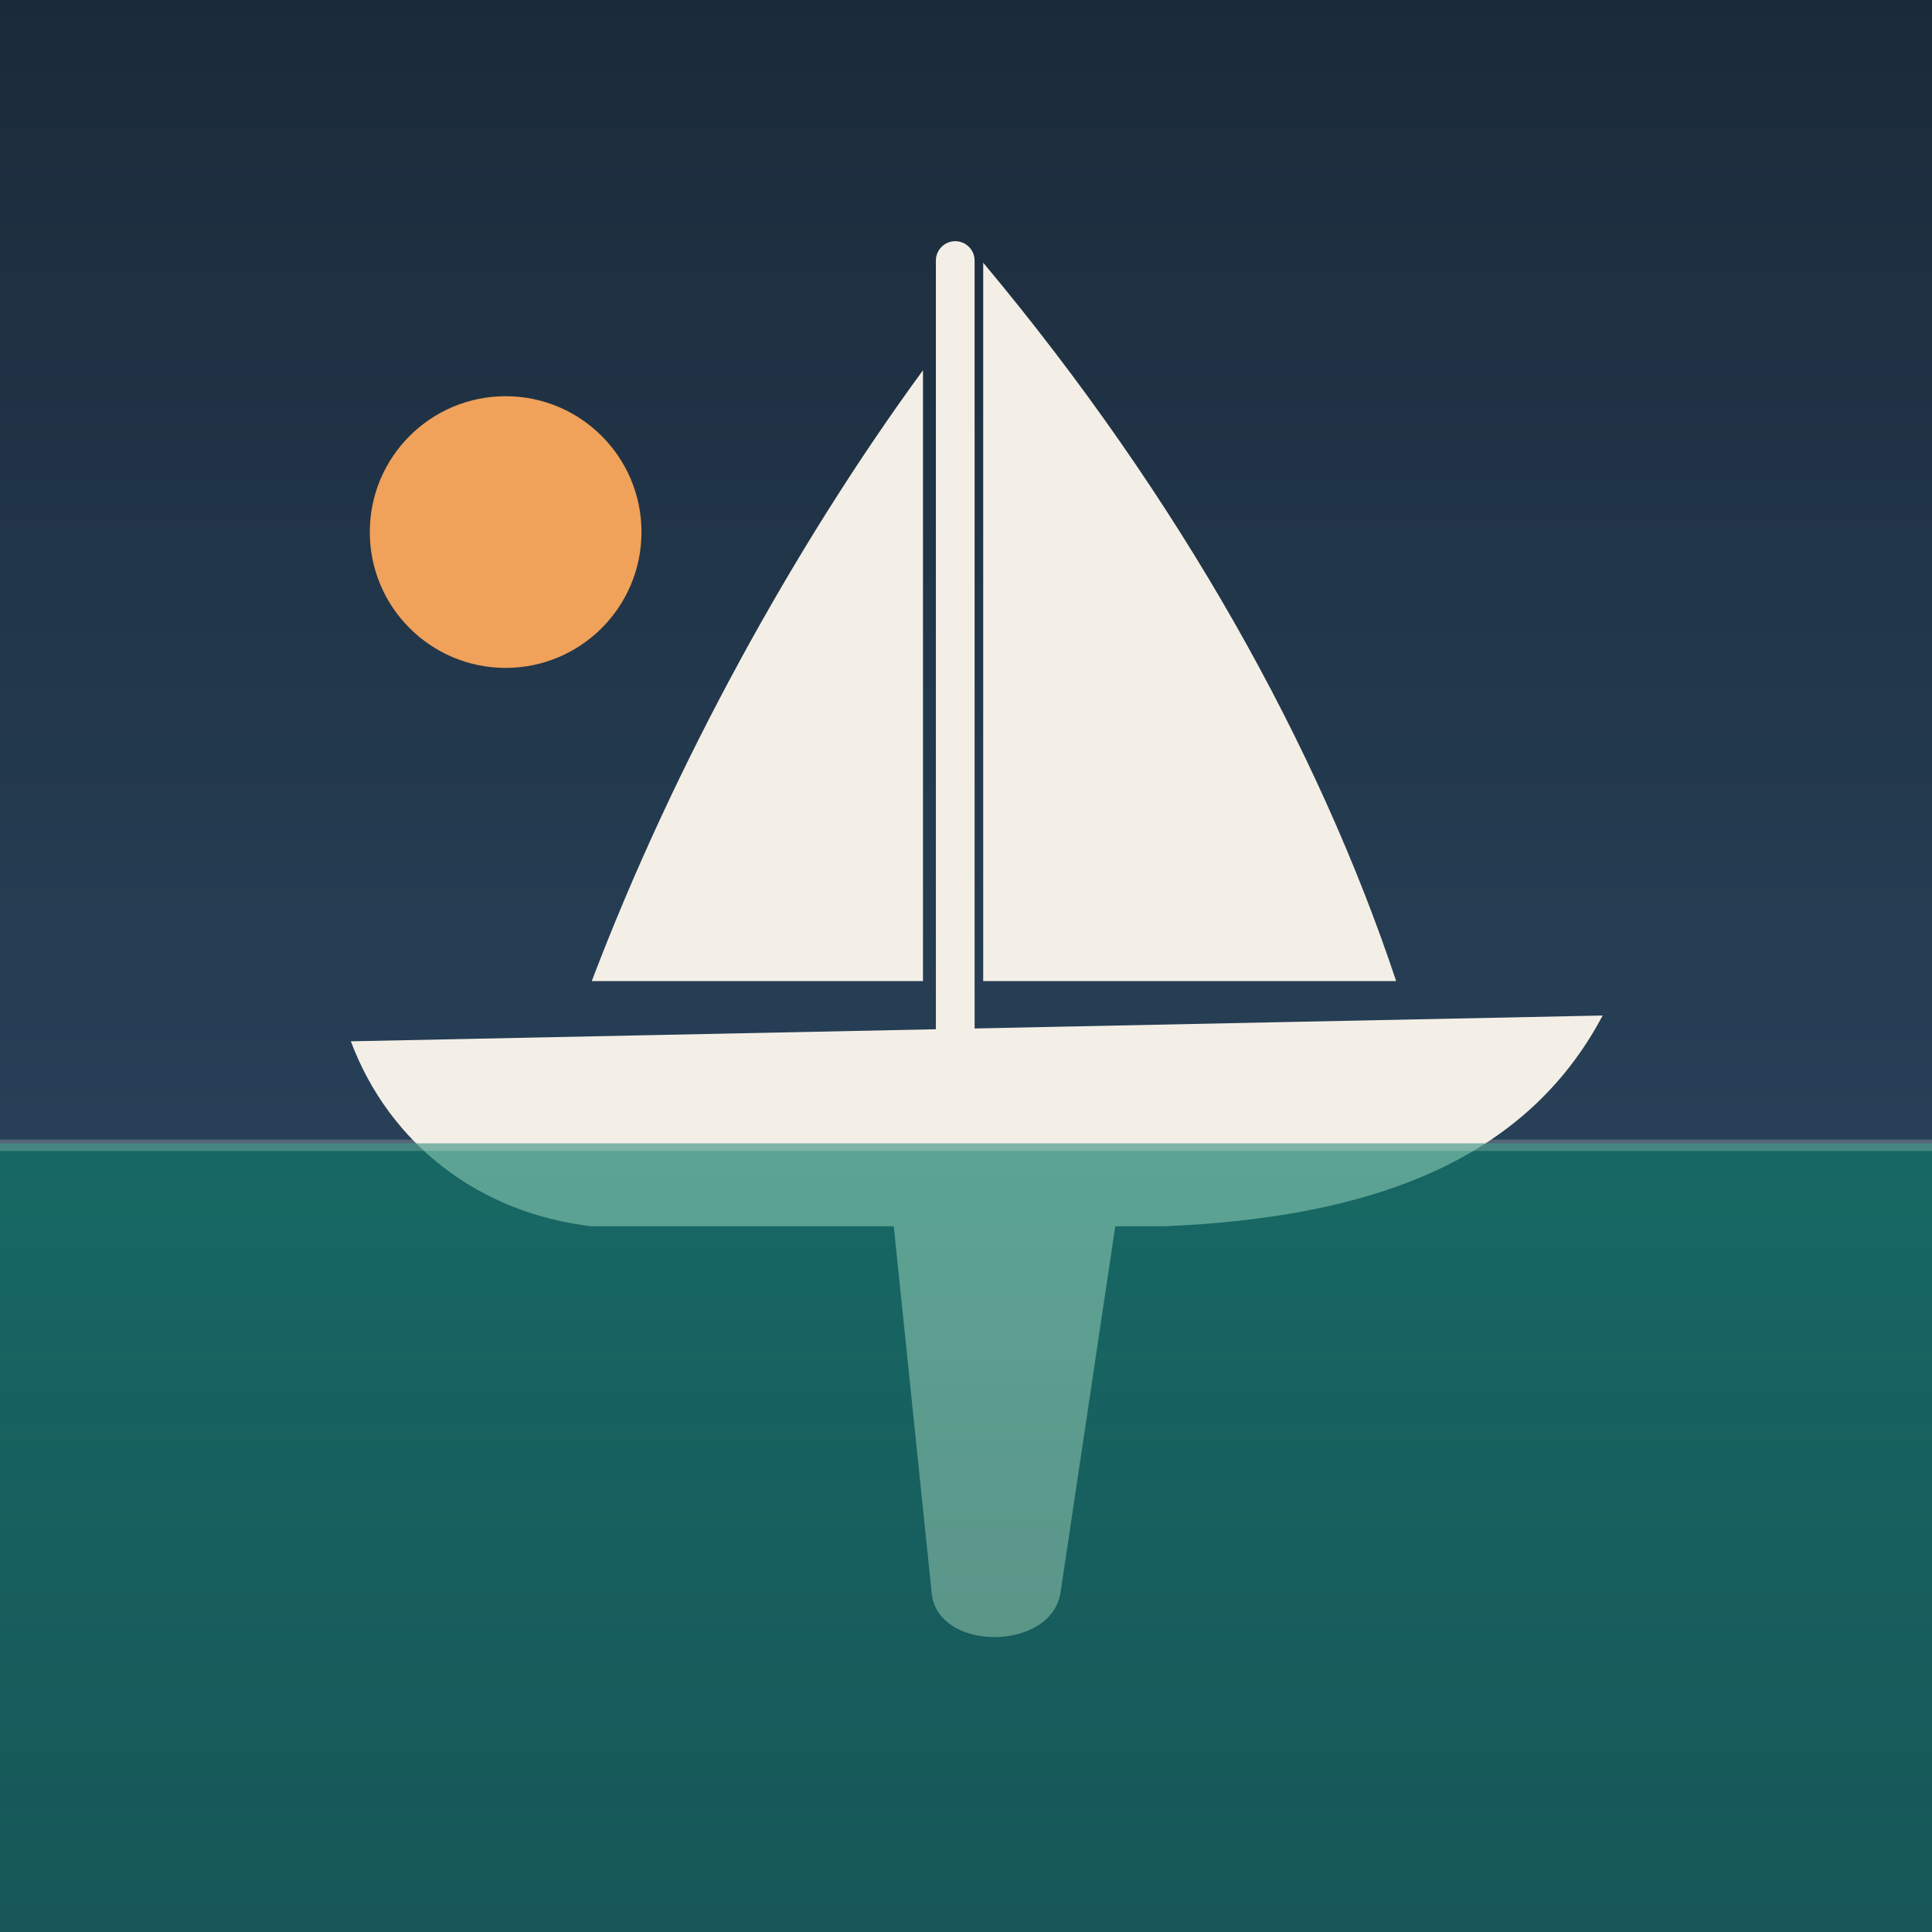
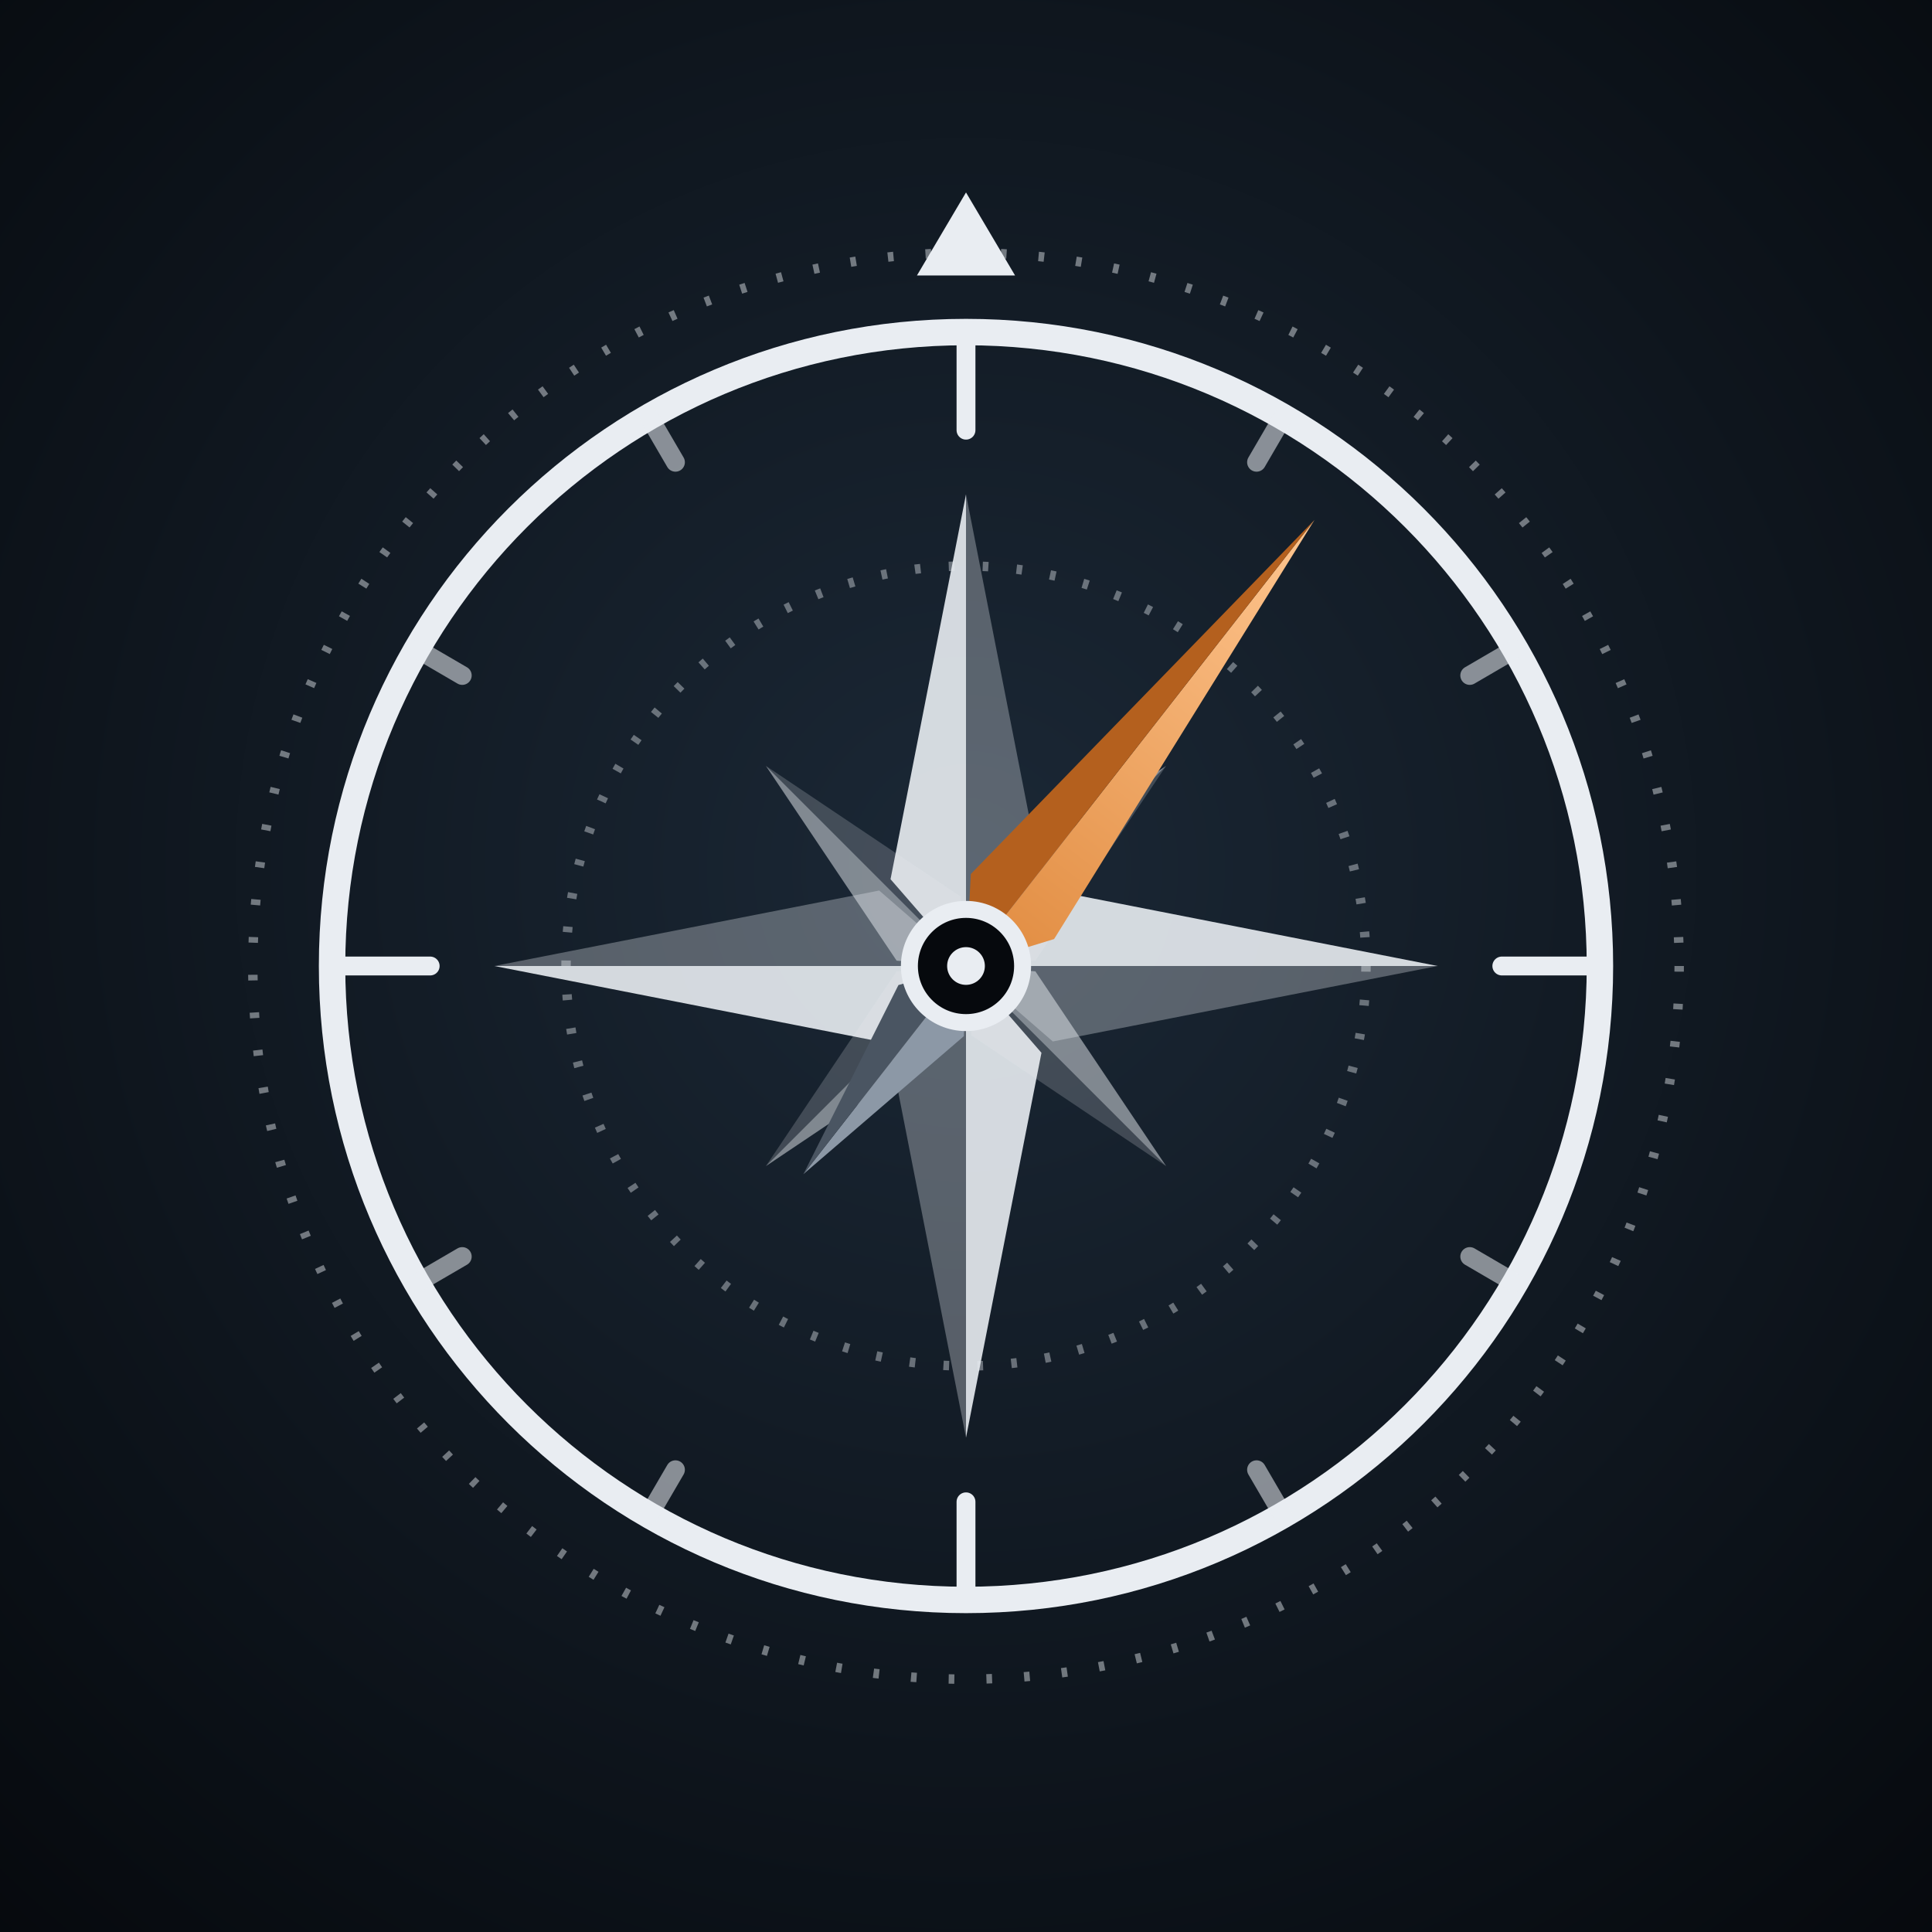
<svg xmlns="http://www.w3.org/2000/svg" viewBox="0 0 1024 1024">
  <defs>
-     <linearGradient id="sky" x1="0" y1="0" x2="0" y2="1">
-       <stop offset="0" stop-color="#1B2A3A" />
-       <stop offset="1" stop-color="#30506C" />
-     </linearGradient>
-     <linearGradient id="sea" x1="0" y1="0" x2="0" y2="1">
-       <stop offset="0" stop-color="#0E7C6B" />
-       <stop offset="1" stop-color="#0A5A4E" />
+     <radialGradient id="bg" cx=".5" cy=".45" r=".75">
+       <stop offset="0" stop-color="#1B2836" />
+       <stop offset="1" stop-color="#06090D" />
+     </radialGradient>
+     <linearGradient id="nd" x1="0" y1="1" x2="0" y2="0">
+       <stop offset="0" stop-color="#E08A3E" />
+       <stop offset="1" stop-color="#FFC690" />
    </linearGradient>
  </defs>
-   <rect width="1024" height="1024" fill="url(#sky)" />
-   <circle cx="268" cy="282" r="72" fill="#F0A15A" />
-   <g transform="translate(512 520) scale(1.14) translate(-512 -520)" fill="#F4EFE6">
-     <path d="M520 186 C612 296 676 412 712 520 L520 520 Z" />
-     <path d="M492 236 L492 520 L338 520 C376 420 432 318 492 236 Z" />
-     <rect x="498" y="176" width="18" height="380" rx="9" />
-     <path d="M226 548 L808 536 C772 604 700 630 604 634 L338 634 C286 628 244 596 226 548 Z" />
-     <path d="M478 630 L582 630 L556 804 C552 832 498 832 496 804 Z" />
+   <rect width="1024" height="1024" fill="url(#bg)" />
+   <g transform="translate(512 512)">
+     <g fill="none" stroke="#E9EDF2">
+       <circle r="336" stroke-width="14" />
+       <circle r="378" stroke-width="5" stroke-dasharray="3 17" opacity=".45" />
+       <circle r="212" stroke-width="5" stroke-dasharray="3 15" opacity=".4" />
+       <g stroke-width="10" stroke-linecap="round">
+         <path d="M0-336v52M0 336v-52M-336 0h52M336 0h-52" />
+         <path d="M168-291l-14 24M291-168l-24 14M291 168l-24-14M168 291l-14-24M-168 291l14-24M-291 168l24-14M-291-168l24 14M-168-291l14 24" opacity=".55" />
+       </g>
+     </g>
+     <path d="M0-410l26 44h-52z" fill="#E9EDF2" />
+     <g fill="#E9EDF2">
+       <g id="ray">
+         <path d="M0 0V-250L-40-46z" opacity=".9" />
+         <path d="M0 0V-250L40-46z" opacity=".32" />
+       </g>
+       <use href="#ray" transform="rotate(90)" />
+       <use href="#ray" transform="rotate(180)" />
+       <use href="#ray" transform="rotate(270)" />
+       <g id="dg" transform="rotate(45)">
+         <path d="M0 0V-150L-24-28z" opacity=".5" />
+         <path d="M0 0V-150L24-28z" opacity=".2" />
+       </g>
+       <use href="#dg" transform="rotate(90)" />
+       <use href="#dg" transform="rotate(180)" />
+       <use href="#dg" transform="rotate(270)" />
+     </g>
+     <g transform="rotate(38)">
+       <path d="M0 0V-300L28-40z" fill="url(#nd)" />
+       <path d="M0 0V-300L-28-40z" fill="#B4601E" />
+       <path d="M0 0V140L22 30z" fill="#8C98A6" />
+       <path d="M0 0V140L-22 30z" fill="#4A5562" />
+     </g>
+     <circle r="30" fill="#06090D" stroke="#E9EDF2" stroke-width="9" />
+     <circle r="10" fill="#E9EDF2" />
  </g>
-   <rect y="606" width="1024" height="418" fill="url(#sea)" opacity=".66" />
-   <rect y="604" width="1024" height="6" fill="#F4EFE6" opacity=".22" />
</svg>
